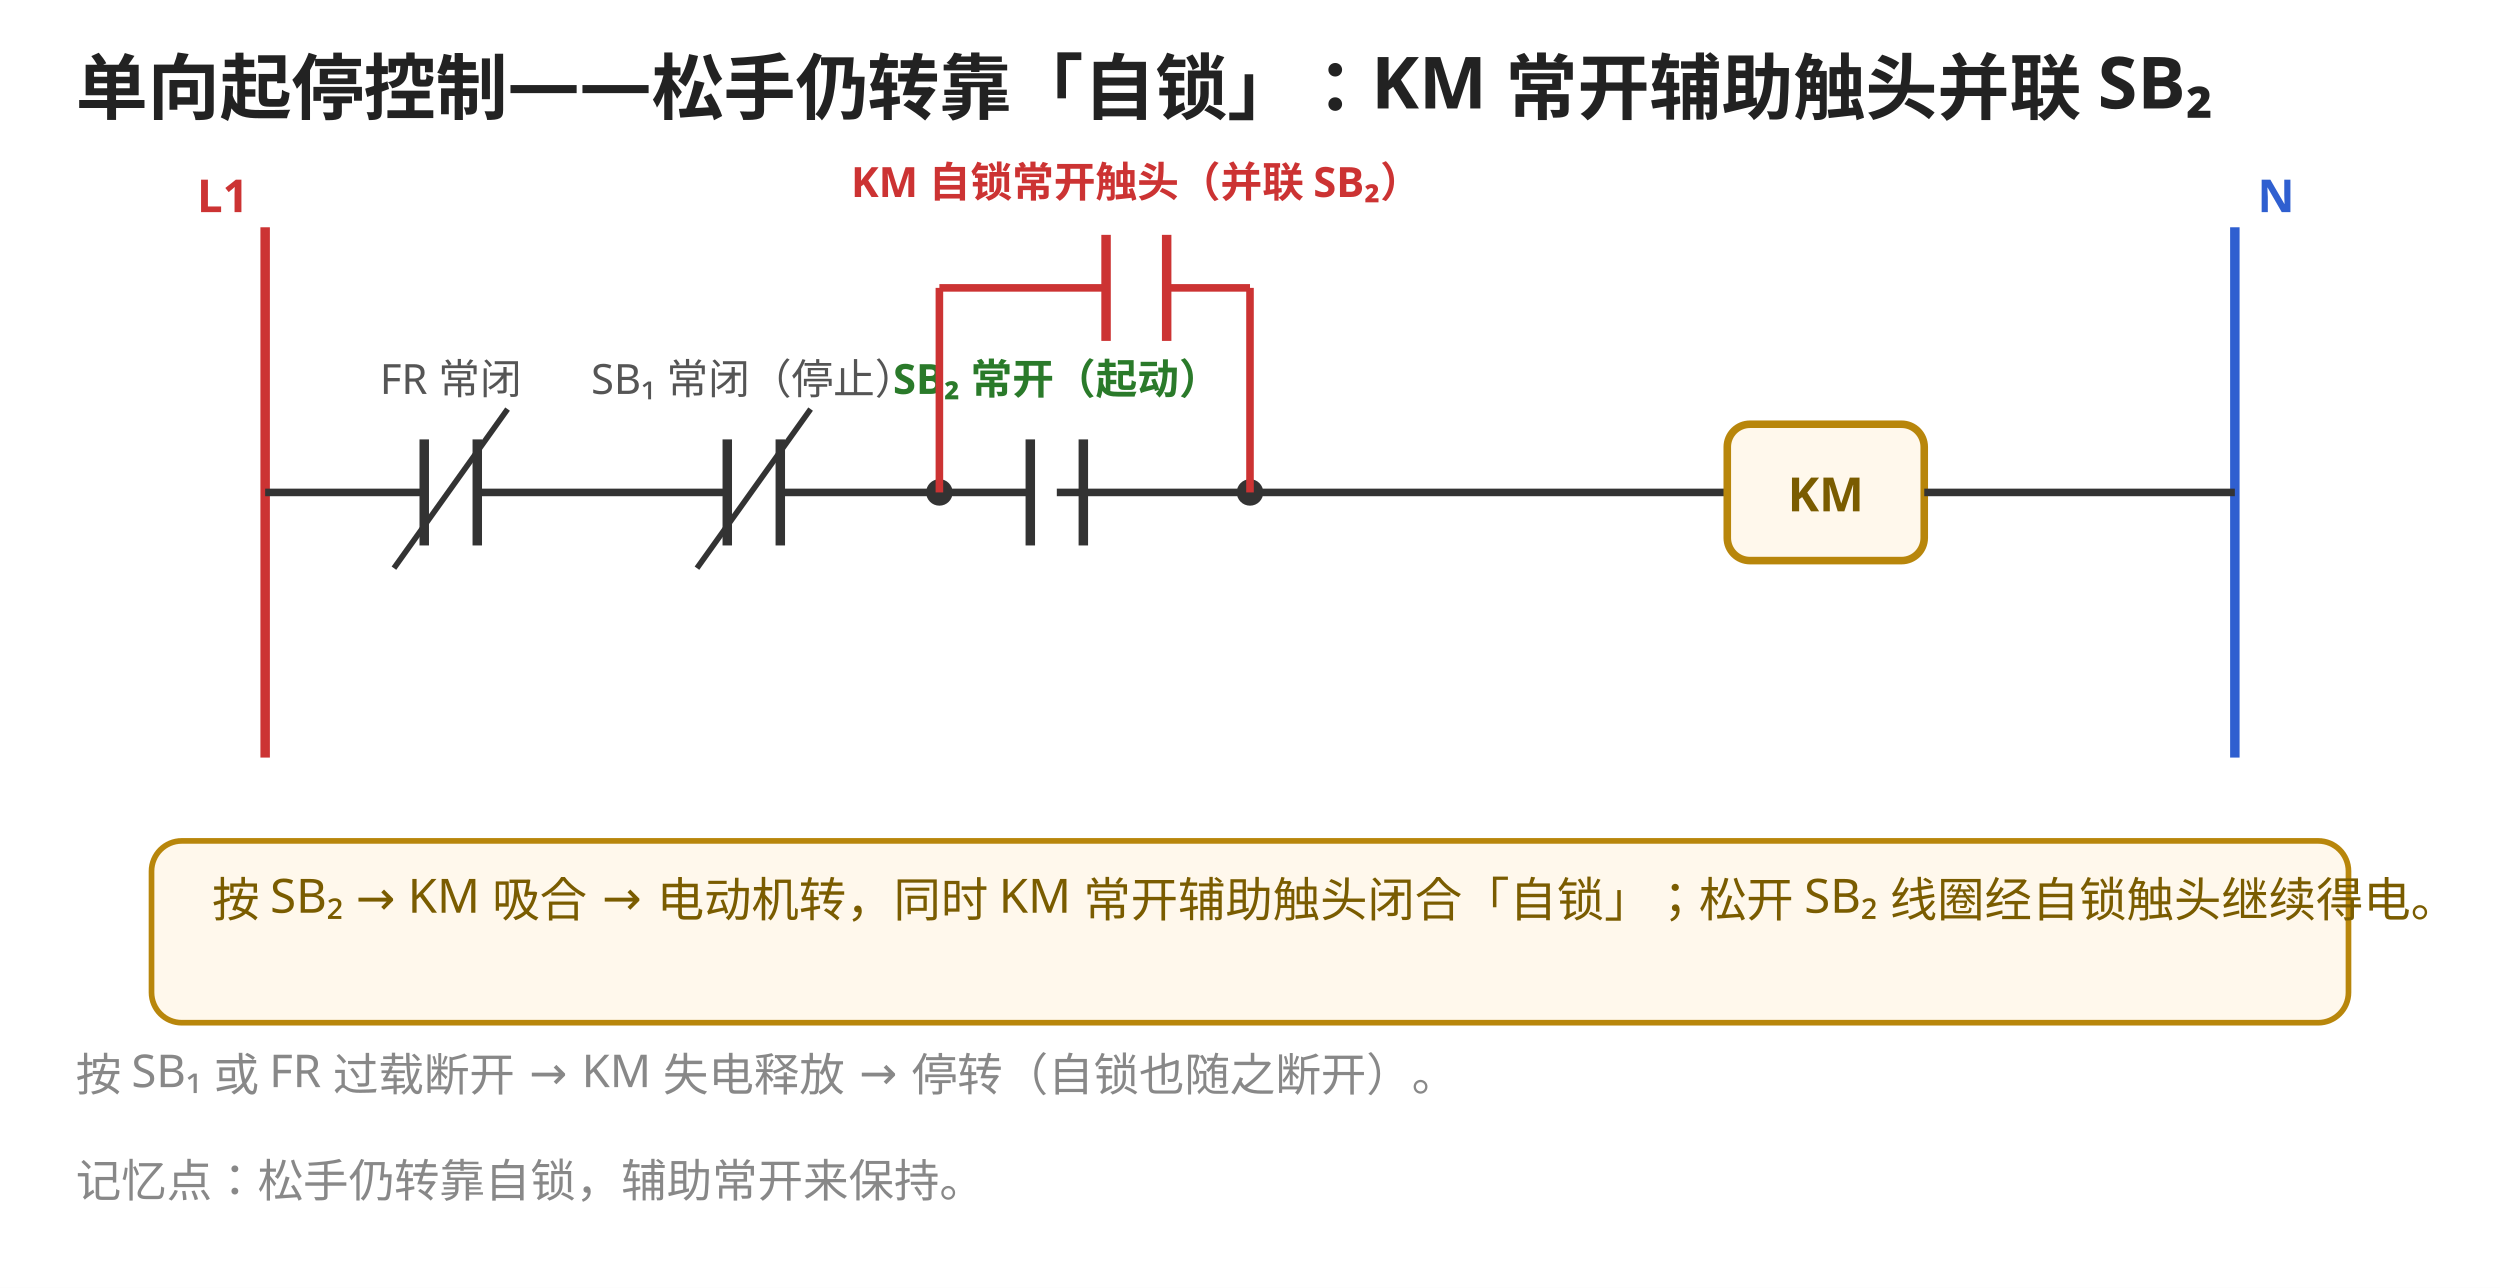
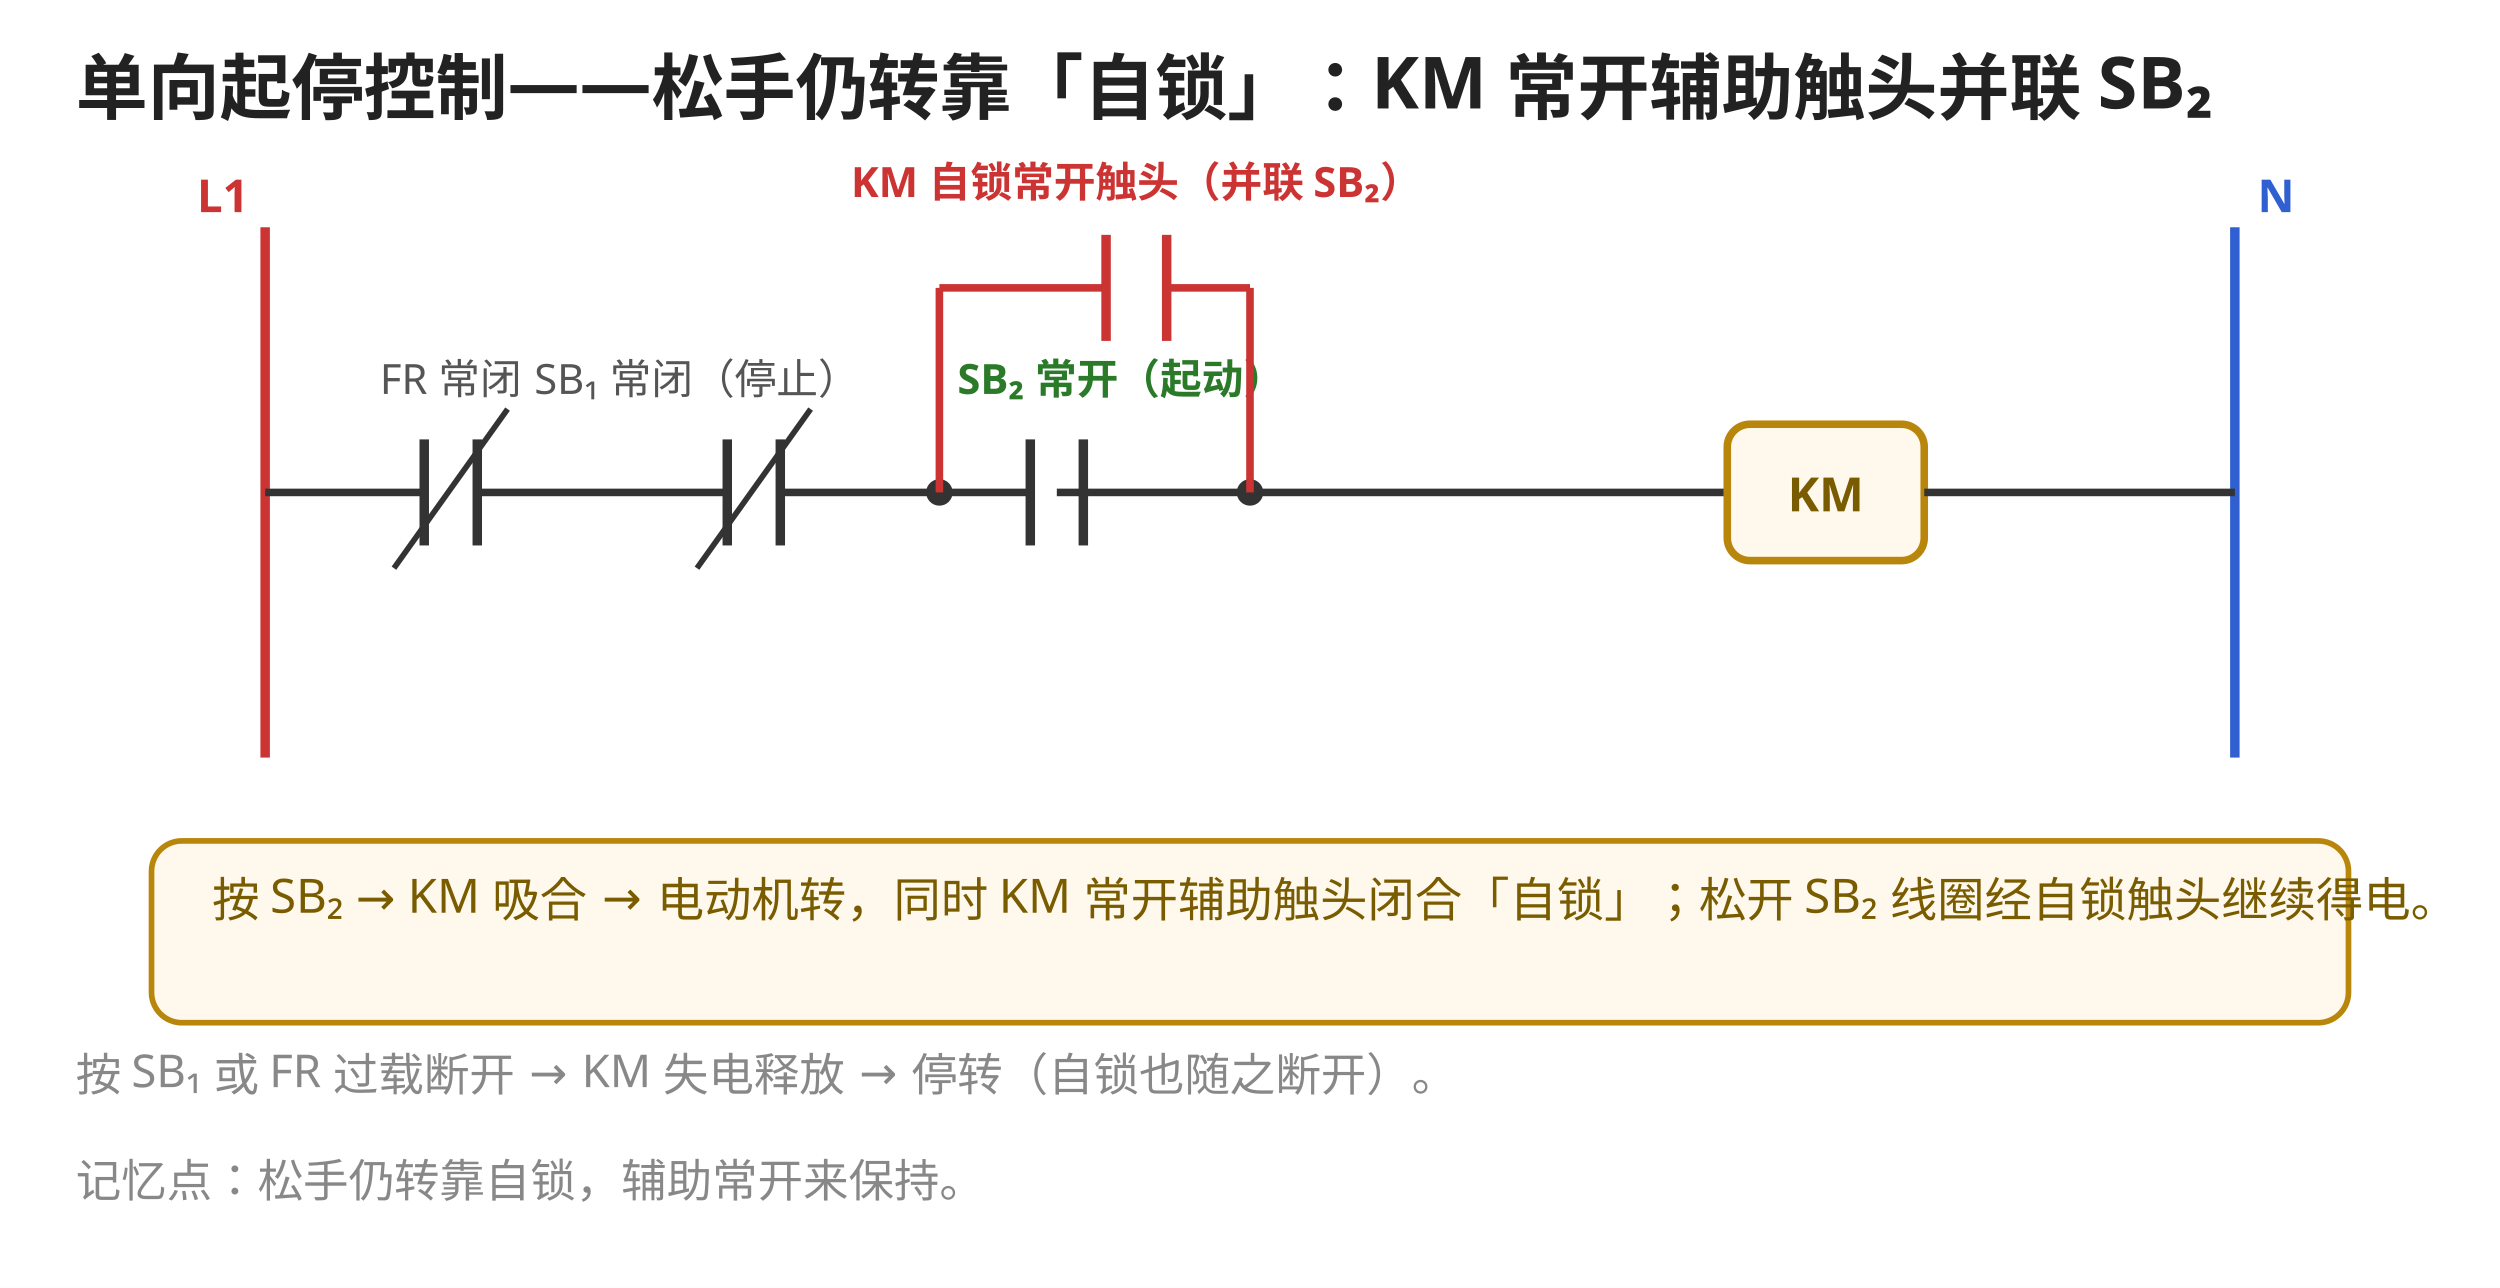
<svg xmlns="http://www.w3.org/2000/svg" viewBox="0 0 660 340" font-family="'Microsoft YaHei',sans-serif">
  <rect width="660" height="340" fill="#ffffff" />
  <text x="20" y="30" font-size="19" font-weight="bold" fill="#222">单向起停控制——松手仍转靠「自锁」：KM 常开辅助触头并联 SB₂</text>
  <line x1="70" y1="60" x2="70" y2="200" stroke="#c33" stroke-width="2.5" />
  <text x="52" y="56" font-size="12" fill="#c33" font-weight="bold">L1</text>
  <line x1="590" y1="60" x2="590" y2="200" stroke="#2F5FD0" stroke-width="2.5" />
  <text x="596" y="56" font-size="12" fill="#2F5FD0" font-weight="bold">N</text>
  <line x1="70" y1="130" x2="112" y2="130" stroke="#333" stroke-width="2" />
  <line x1="112" y1="116" x2="112" y2="144" stroke="#333" stroke-width="2.5" />
  <line x1="126" y1="116" x2="126" y2="144" stroke="#333" stroke-width="2.5" />
  <line x1="104" y1="150" x2="134" y2="108" stroke="#333" stroke-width="1.5" />
  <line x1="126" y1="130" x2="192" y2="130" stroke="#333" stroke-width="2" />
  <text x="119" y="104" font-size="11" text-anchor="middle" fill="#555">FR 常闭</text>
  <line x1="192" y1="116" x2="192" y2="144" stroke="#333" stroke-width="2.5" />
  <line x1="206" y1="116" x2="206" y2="144" stroke="#333" stroke-width="2.5" />
  <line x1="184" y1="150" x2="214" y2="108" stroke="#333" stroke-width="1.5" />
  <line x1="206" y1="130" x2="248" y2="130" stroke="#333" stroke-width="2" />
  <circle cx="248" cy="130" r="3.5" fill="#333" />
-   <text x="199" y="104" font-size="11" text-anchor="middle" fill="#555">SB₁ 常闭（停止）</text>
+   <text x="184" y="104" font-size="11" text-anchor="middle" fill="#555">SB₁ 常闭（停止）</text>
  <line x1="248" y1="130" x2="272" y2="130" stroke="#333" stroke-width="2" />
  <line x1="272" y1="116" x2="272" y2="144" stroke="#333" stroke-width="2.5" />
  <line x1="286" y1="116" x2="286" y2="144" stroke="#333" stroke-width="2.5" />
  <line x1="279" y1="130" x2="330" y2="130" stroke="#333" stroke-width="2" />
  <circle cx="330" cy="130" r="3.5" fill="#333" />
-   <text x="279" y="104" font-size="11" text-anchor="middle" fill="#2a7a2a" font-weight="bold">SB₂ 常开（起动）</text>
+   <text x="296" y="104" font-size="11" text-anchor="middle" fill="#2a7a2a" font-weight="bold">SB₂ 常开（起动）</text>
  <line x1="330" y1="130" x2="456" y2="130" stroke="#333" stroke-width="2" />
  <rect x="456" y="112" width="52" height="36" rx="6" fill="#fff8ec" stroke="#b8860b" stroke-width="2" />
  <text x="482" y="135" font-size="12.5" text-anchor="middle" fill="#7a5c00" font-weight="bold">KM</text>
  <line x1="508" y1="130" x2="590" y2="130" stroke="#333" stroke-width="2" />
  <line x1="248" y1="130" x2="248" y2="76" stroke="#c33" stroke-width="2" />
  <line x1="248" y1="76" x2="292" y2="76" stroke="#c33" stroke-width="2" />
  <line x1="292" y1="62" x2="292" y2="90" stroke="#c33" stroke-width="2.5" />
  <line x1="308" y1="62" x2="308" y2="90" stroke="#c33" stroke-width="2.5" />
  <line x1="308" y1="76" x2="330" y2="76" stroke="#c33" stroke-width="2" />
  <line x1="330" y1="76" x2="330" y2="130" stroke="#c33" stroke-width="2" />
  <text x="300" y="52" font-size="11" text-anchor="middle" fill="#c33" font-weight="bold">KM 自锁常开触头（并联 SB₂）</text>
  <rect x="40" y="222" width="580" height="48" rx="8" fill="#fff8ec" stroke="#b8860b" stroke-width="1.5" />
  <text x="56" y="242" font-size="12.5" fill="#7a5c00">按 SB₂ → KM 吸合 → 电动机转，同时 KM 常开辅助触头闭合「自锁」；松开 SB₂ 线圈经自锁触头继续得电。</text>
  <text x="20" y="288" font-size="12" fill="#888">按 SB₁ 或 FR 过载断开 → KM 失电释放 → 停转（自锁也随之断开）。</text>
  <text x="20" y="316" font-size="12" fill="#888">记忆点：松手仍转靠自锁，辅助常开来保持。</text>
</svg>
